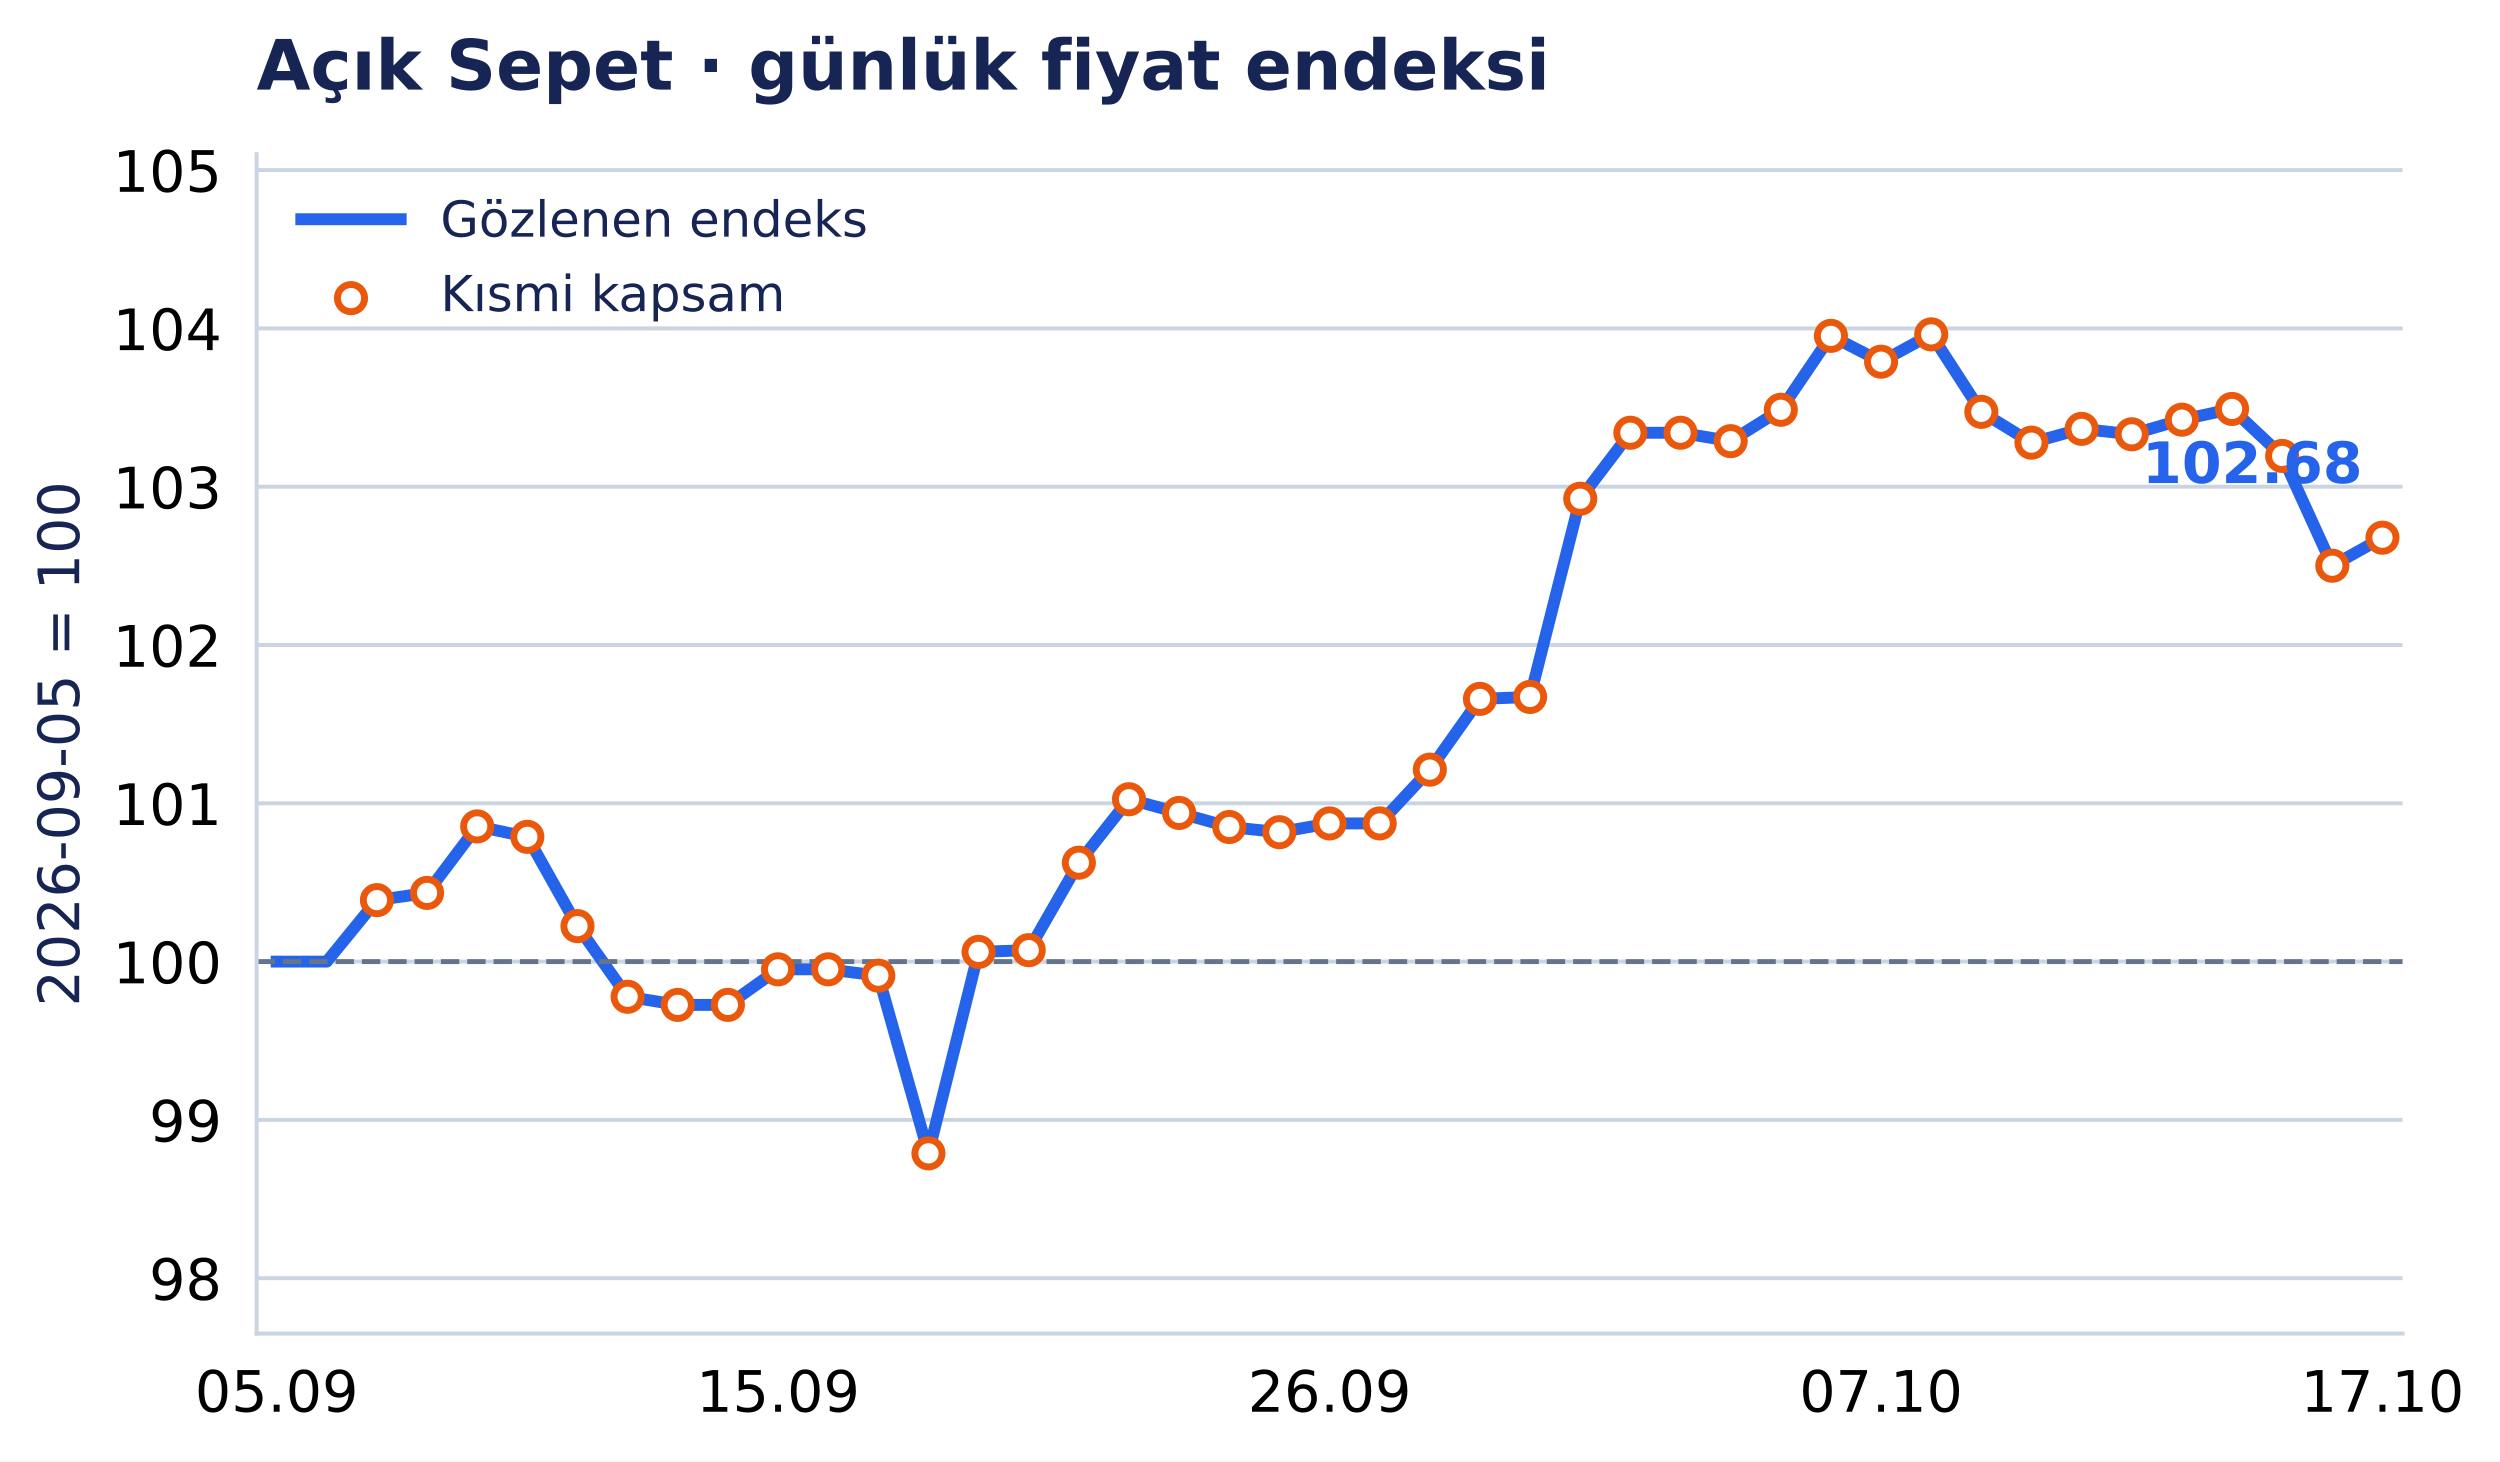
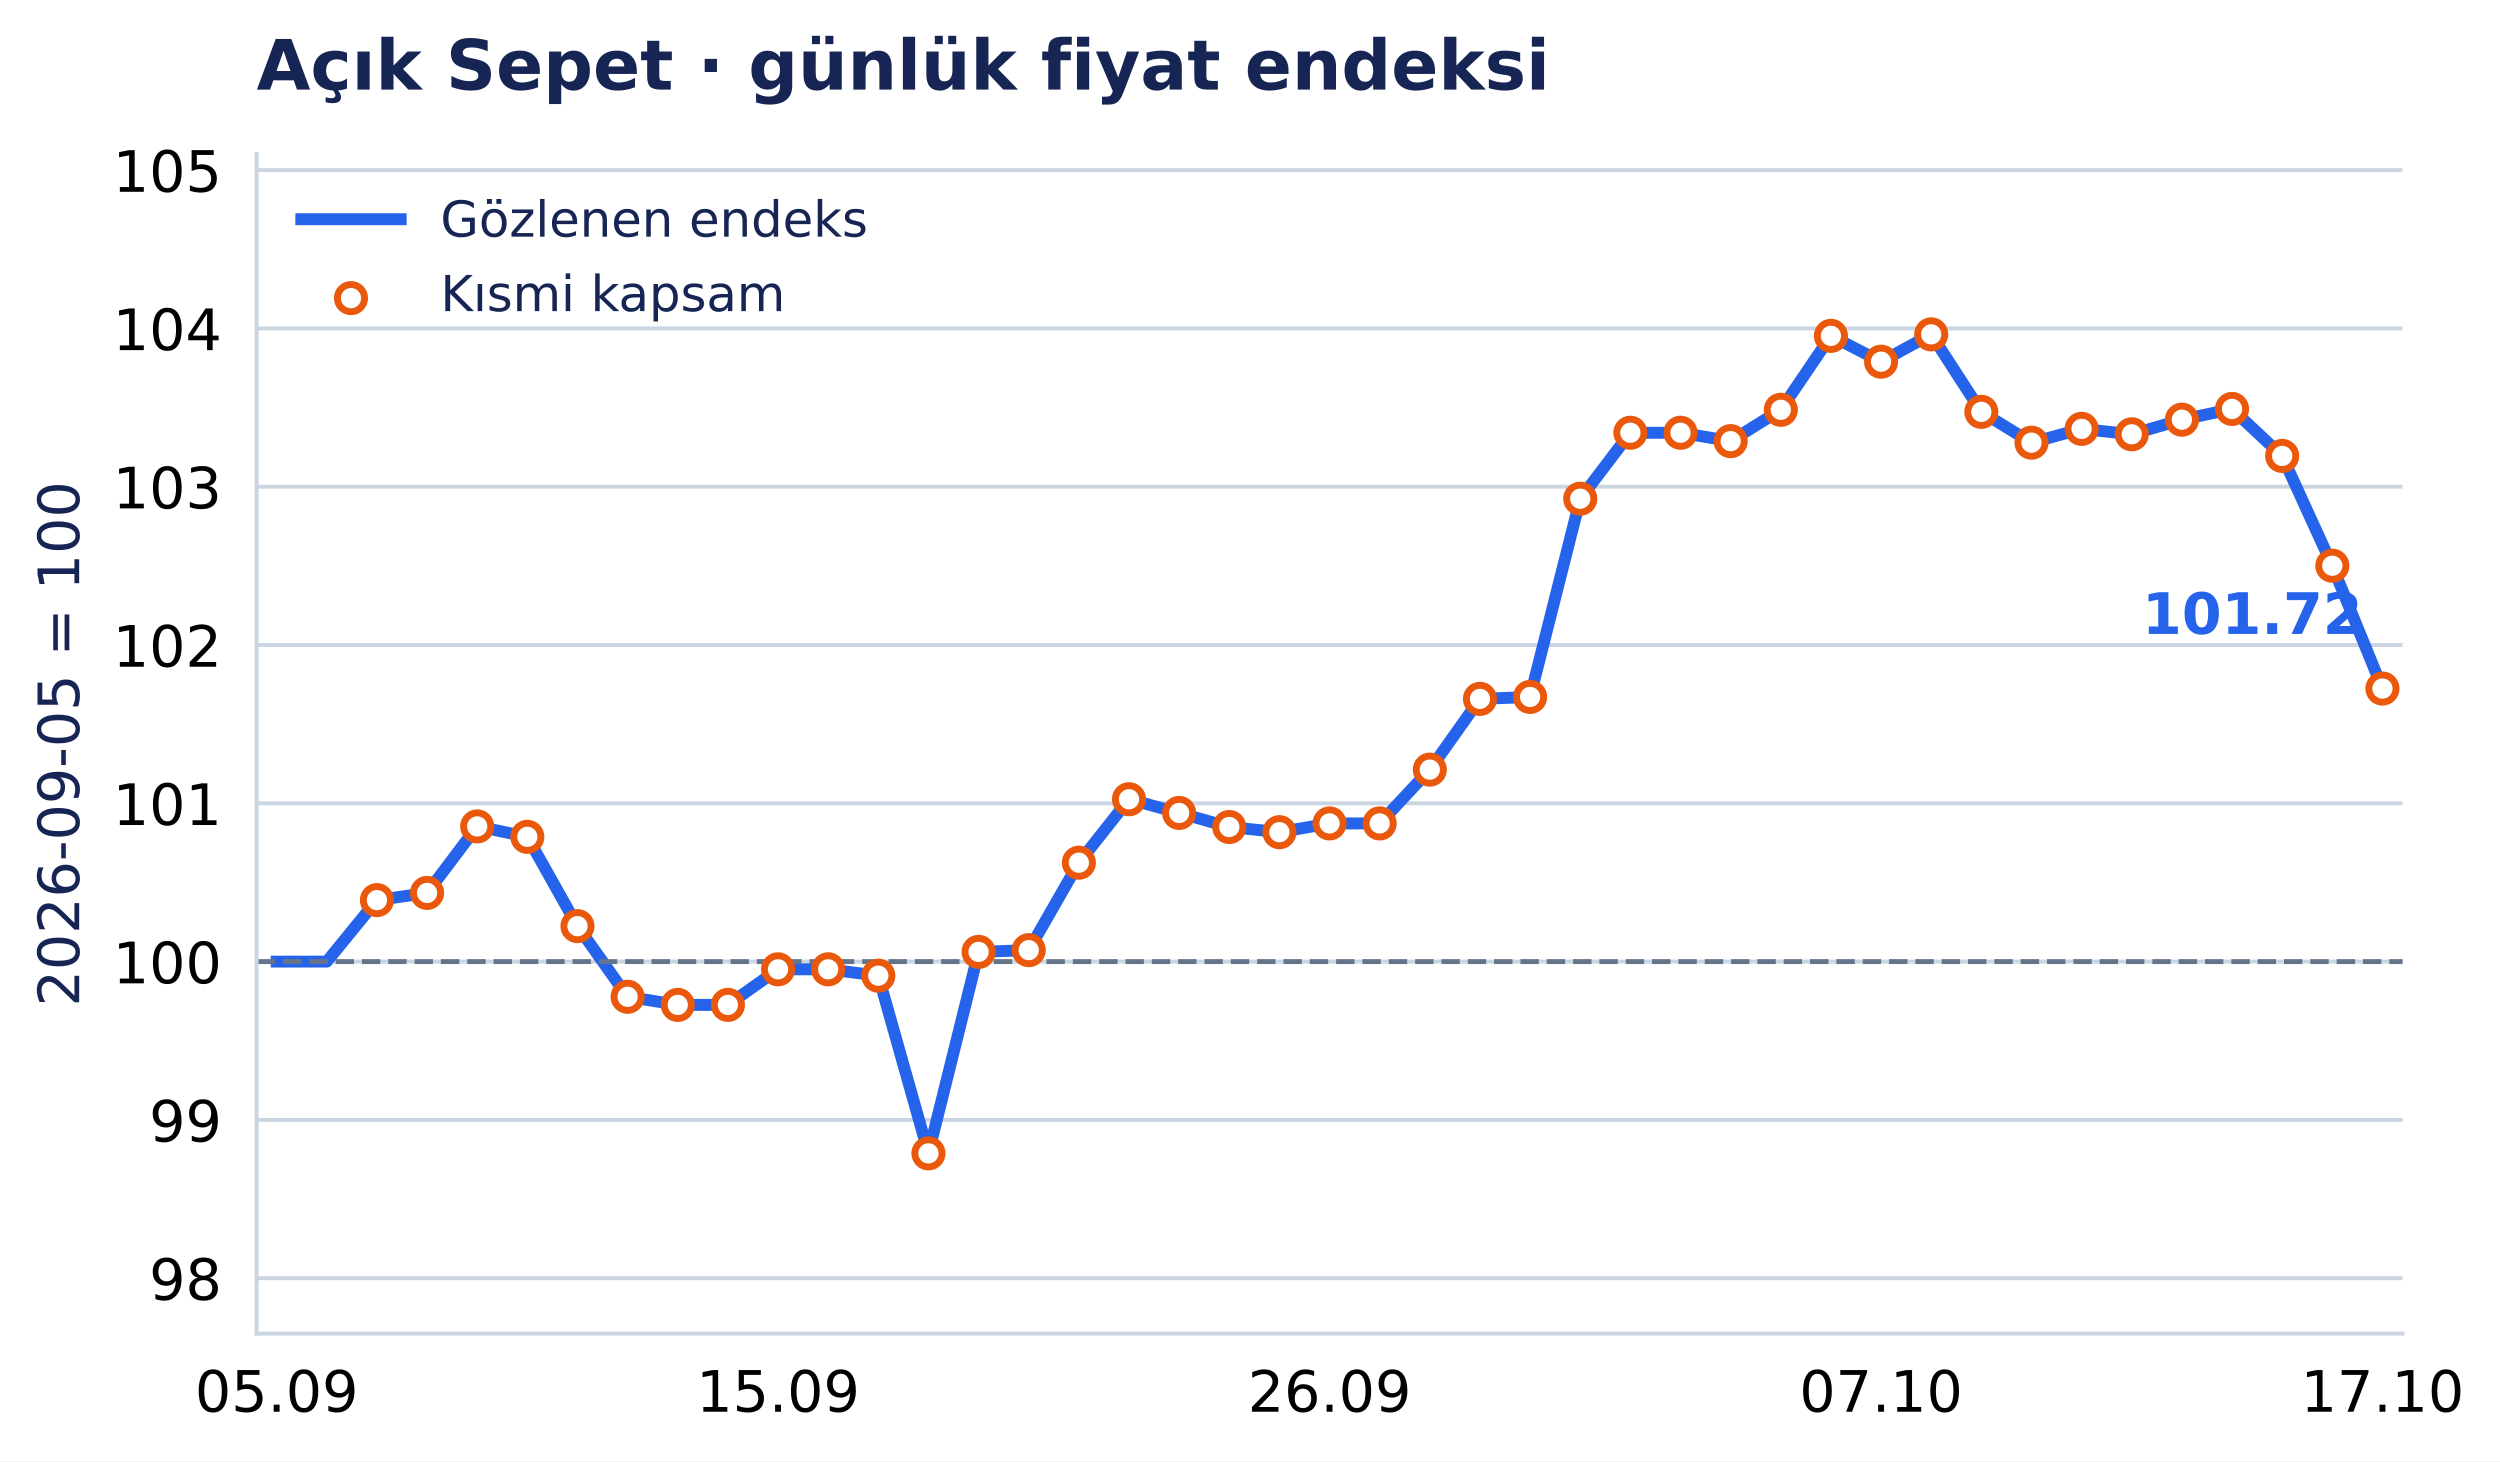
<svg xmlns="http://www.w3.org/2000/svg" xmlns:xlink="http://www.w3.org/1999/xlink" width="503.23pt" height="294.135pt" viewBox="0 0 503.23 294.135" version="1.1">
  <defs>
    <style type="text/css">*{stroke-linejoin: round; stroke-linecap: butt}</style>
  </defs>
  <g id="figure_1">
    <g id="patch_1">
      <path d="M 0 294.135 L 503.23 294.135 L 503.23 0 L 0 0 z " style="fill: #ffffff" />
    </g>
    <g id="axes_1">
      <g id="patch_2">
        <path d="M 51.651 268.435 L 483.605 268.435 L 483.605 31.035 L 51.651 31.035 z " style="fill: #ffffff" />
      </g>
      <g id="matplotlib.axis_1">
        <g id="xtick_1">
          <g id="line2d_1" />
          <g id="text_1">
            <text style="font-size: 11.5px; font-family: 'DejaVu Sans', 'Bitstream Vera Sans', 'Computer Modern Sans Serif', 'Lucida Grande', 'Verdana', 'Geneva', 'Lucid', 'Arial', 'Helvetica', 'Avant Garde', sans-serif; text-anchor: middle" x="55.688" y="284.172" transform="rotate(-0 55.68758 284.172)">05.09</text>
          </g>
        </g>
        <g id="xtick_2">
          <g id="line2d_2" />
          <g id="text_2">
            <text style="font-size: 11.5px; font-family: 'DejaVu Sans', 'Bitstream Vera Sans', 'Computer Modern Sans Serif', 'Lucida Grande', 'Verdana', 'Geneva', 'Lucid', 'Arial', 'Helvetica', 'Avant Garde', sans-serif; text-anchor: middle" x="156.612" y="284.172" transform="rotate(-0 156.6116 284.172)">15.09</text>
          </g>
        </g>
        <g id="xtick_3">
          <g id="line2d_3" />
          <g id="text_3">
            <text style="font-size: 11.5px; font-family: 'DejaVu Sans', 'Bitstream Vera Sans', 'Computer Modern Sans Serif', 'Lucida Grande', 'Verdana', 'Geneva', 'Lucid', 'Arial', 'Helvetica', 'Avant Garde', sans-serif; text-anchor: middle" x="267.628" y="284.172" transform="rotate(-0 267.628 284.172)">26.09</text>
          </g>
        </g>
        <g id="xtick_4">
          <g id="line2d_4" />
          <g id="text_4">
            <text style="font-size: 11.5px; font-family: 'DejaVu Sans', 'Bitstream Vera Sans', 'Computer Modern Sans Serif', 'Lucida Grande', 'Verdana', 'Geneva', 'Lucid', 'Arial', 'Helvetica', 'Avant Garde', sans-serif; text-anchor: middle" x="378.644" y="284.172" transform="rotate(-0 378.6444 284.172)">07.10</text>
          </g>
        </g>
        <g id="xtick_5">
          <g id="line2d_5" />
          <g id="text_5">
            <text style="font-size: 11.5px; font-family: 'DejaVu Sans', 'Bitstream Vera Sans', 'Computer Modern Sans Serif', 'Lucida Grande', 'Verdana', 'Geneva', 'Lucid', 'Arial', 'Helvetica', 'Avant Garde', sans-serif; text-anchor: middle" x="479.568" y="284.172" transform="rotate(-0 479.5684 284.172)">17.10</text>
          </g>
        </g>
      </g>
      <g id="matplotlib.axis_2">
        <g id="ytick_1">
          <g id="line2d_6">
            <path d="M 51.651 257.29 L 483.605 257.29 " clip-path="url(#pa696e1fe22)" style="fill: none; stroke: #cbd5e1; stroke-width: 0.8; stroke-linecap: square" />
          </g>
          <g id="line2d_7" />
          <g id="text_6">
            <text style="font-size: 11.5px; font-family: 'DejaVu Sans', 'Bitstream Vera Sans', 'Computer Modern Sans Serif', 'Lucida Grande', 'Verdana', 'Geneva', 'Lucid', 'Arial', 'Helvetica', 'Avant Garde', sans-serif; text-anchor: end" x="44.651" y="261.659" transform="rotate(-0 44.65062 261.6587)">98</text>
          </g>
        </g>
        <g id="ytick_2">
          <g id="line2d_8">
            <path d="M 51.651 225.426 L 483.605 225.426 " clip-path="url(#pa696e1fe22)" style="fill: none; stroke: #cbd5e1; stroke-width: 0.8; stroke-linecap: square" />
          </g>
          <g id="line2d_9" />
          <g id="text_7">
            <text style="font-size: 11.5px; font-family: 'DejaVu Sans', 'Bitstream Vera Sans', 'Computer Modern Sans Serif', 'Lucida Grande', 'Verdana', 'Geneva', 'Lucid', 'Arial', 'Helvetica', 'Avant Garde', sans-serif; text-anchor: end" x="44.651" y="229.795" transform="rotate(-0 44.65062 229.7947)">99</text>
          </g>
        </g>
        <g id="ytick_3">
          <g id="line2d_10">
            <path d="M 51.651 193.562 L 483.605 193.562 " clip-path="url(#pa696e1fe22)" style="fill: none; stroke: #cbd5e1; stroke-width: 0.8; stroke-linecap: square" />
          </g>
          <g id="line2d_11" />
          <g id="text_8">
            <text style="font-size: 11.5px; font-family: 'DejaVu Sans', 'Bitstream Vera Sans', 'Computer Modern Sans Serif', 'Lucida Grande', 'Verdana', 'Geneva', 'Lucid', 'Arial', 'Helvetica', 'Avant Garde', sans-serif; text-anchor: end" x="44.651" y="197.931" transform="rotate(-0 44.65062 197.9307)">100</text>
          </g>
        </g>
        <g id="ytick_4">
          <g id="line2d_12">
            <path d="M 51.651 161.698 L 483.605 161.698 " clip-path="url(#pa696e1fe22)" style="fill: none; stroke: #cbd5e1; stroke-width: 0.8; stroke-linecap: square" />
          </g>
          <g id="line2d_13" />
          <g id="text_9">
            <text style="font-size: 11.5px; font-family: 'DejaVu Sans', 'Bitstream Vera Sans', 'Computer Modern Sans Serif', 'Lucida Grande', 'Verdana', 'Geneva', 'Lucid', 'Arial', 'Helvetica', 'Avant Garde', sans-serif; text-anchor: end" x="44.651" y="166.067" transform="rotate(-0 44.65062 166.0667)">101</text>
          </g>
        </g>
        <g id="ytick_5">
          <g id="line2d_14">
            <path d="M 51.651 129.834 L 483.605 129.834 " clip-path="url(#pa696e1fe22)" style="fill: none; stroke: #cbd5e1; stroke-width: 0.8; stroke-linecap: square" />
          </g>
          <g id="line2d_15" />
          <g id="text_10">
            <text style="font-size: 11.5px; font-family: 'DejaVu Sans', 'Bitstream Vera Sans', 'Computer Modern Sans Serif', 'Lucida Grande', 'Verdana', 'Geneva', 'Lucid', 'Arial', 'Helvetica', 'Avant Garde', sans-serif; text-anchor: end" x="44.651" y="134.203" transform="rotate(-0 44.65062 134.2027)">102</text>
          </g>
        </g>
        <g id="ytick_6">
          <g id="line2d_16">
            <path d="M 51.651 97.97 L 483.605 97.97 " clip-path="url(#pa696e1fe22)" style="fill: none; stroke: #cbd5e1; stroke-width: 0.8; stroke-linecap: square" />
          </g>
          <g id="line2d_17" />
          <g id="text_11">
            <text style="font-size: 11.5px; font-family: 'DejaVu Sans', 'Bitstream Vera Sans', 'Computer Modern Sans Serif', 'Lucida Grande', 'Verdana', 'Geneva', 'Lucid', 'Arial', 'Helvetica', 'Avant Garde', sans-serif; text-anchor: end" x="44.651" y="102.339" transform="rotate(-0 44.65062 102.3387)">103</text>
          </g>
        </g>
        <g id="ytick_7">
          <g id="line2d_18">
            <path d="M 51.651 66.106 L 483.605 66.106 " clip-path="url(#pa696e1fe22)" style="fill: none; stroke: #cbd5e1; stroke-width: 0.8; stroke-linecap: square" />
          </g>
          <g id="line2d_19" />
          <g id="text_12">
            <text style="font-size: 11.5px; font-family: 'DejaVu Sans', 'Bitstream Vera Sans', 'Computer Modern Sans Serif', 'Lucida Grande', 'Verdana', 'Geneva', 'Lucid', 'Arial', 'Helvetica', 'Avant Garde', sans-serif; text-anchor: end" x="44.651" y="70.475" transform="rotate(-0 44.65062 70.4747)">104</text>
          </g>
        </g>
        <g id="ytick_8">
          <g id="line2d_20">
            <path d="M 51.651 34.242 L 483.605 34.242 " clip-path="url(#pa696e1fe22)" style="fill: none; stroke: #cbd5e1; stroke-width: 0.8; stroke-linecap: square" />
          </g>
          <g id="line2d_21" />
          <g id="text_13">
            <text style="font-size: 11.5px; font-family: 'DejaVu Sans', 'Bitstream Vera Sans', 'Computer Modern Sans Serif', 'Lucida Grande', 'Verdana', 'Geneva', 'Lucid', 'Arial', 'Helvetica', 'Avant Garde', sans-serif; text-anchor: end" x="44.651" y="38.611" transform="rotate(-0 44.65062 38.61071)">105</text>
          </g>
        </g>
        <g id="text_14">
          <text style="font-size: 11.5px; font-family: 'DejaVu Sans', 'Bitstream Vera Sans', 'Computer Modern Sans Serif', 'Lucida Grande', 'Verdana', 'Geneva', 'Lucid', 'Arial', 'Helvetica', 'Avant Garde', sans-serif; text-anchor: middle; fill: #172554" x="15.937" y="149.735" transform="rotate(-90 15.93731 149.7347)">2026-09-05 = 100</text>
        </g>
      </g>
      <g id="line2d_22">
-         <path d="M 55.688 193.562 L 65.78 193.562 L 75.872 181.186 L 85.965 179.736 L 96.057 166.35 L 106.15 168.45 L 116.242 186.424 L 126.334 200.645 L 136.427 202.277 L 146.519 202.277 L 156.612 195.117 L 166.704 195.117 L 176.796 196.398 L 186.889 232.165 L 196.981 191.606 L 207.074 191.258 L 217.166 173.653 L 227.258 160.879 L 237.351 163.639 L 247.443 166.471 L 257.536 167.513 L 267.628 165.748 L 277.72 165.748 L 287.813 154.921 L 297.905 140.681 L 307.998 140.289 L 318.09 100.385 L 328.182 87.108 L 338.275 87.108 L 348.367 88.8 L 358.46 82.487 L 368.552 67.607 L 378.644 72.807 L 388.737 67.304 L 398.829 82.902 L 408.922 89.105 L 419.014 86.327 L 429.106 87.42 L 439.199 84.476 L 449.291 82.318 L 459.384 91.776 L 469.476 113.877 L 479.568 108.233 " clip-path="url(#pa696e1fe22)" style="fill: none; stroke: #2563eb; stroke-width: 2.4; stroke-linecap: square" />
+         <path d="M 55.688 193.562 L 65.78 193.562 L 75.872 181.186 L 85.965 179.736 L 96.057 166.35 L 106.15 168.45 L 116.242 186.424 L 126.334 200.645 L 136.427 202.277 L 146.519 202.277 L 156.612 195.117 L 166.704 195.117 L 176.796 196.398 L 186.889 232.165 L 196.981 191.606 L 207.074 191.258 L 217.166 173.653 L 227.258 160.879 L 237.351 163.639 L 247.443 166.471 L 257.536 167.513 L 267.628 165.748 L 277.72 165.748 L 287.813 154.921 L 297.905 140.681 L 307.998 140.289 L 318.09 100.385 L 328.182 87.108 L 338.275 87.108 L 348.367 88.8 L 358.46 82.487 L 368.552 67.607 L 378.644 72.807 L 388.737 67.304 L 398.829 82.902 L 408.922 89.105 L 419.014 86.327 L 429.106 87.42 L 439.199 84.476 L 449.291 82.318 L 459.384 91.776 L 469.476 113.877 L 479.568 138.6 " clip-path="url(#pa696e1fe22)" style="fill: none; stroke: #2563eb; stroke-width: 2.4; stroke-linecap: square" />
      </g>
      <g id="line2d_23">
        <path d="M 51.651 193.562 L 483.605 193.562 " clip-path="url(#pa696e1fe22)" style="fill: none; stroke-dasharray: 3.7,1.6; stroke-dashoffset: 0; stroke: #64748b" />
      </g>
      <g id="patch_3">
        <path d="M 51.651 268.435 L 51.651 31.035 " style="fill: none; stroke: #cbd5e1; stroke-width: 0.8; stroke-linejoin: miter; stroke-linecap: square" />
      </g>
      <g id="patch_4">
        <path d="M 51.651 268.435 L 483.605 268.435 " style="fill: none; stroke: #cbd5e1; stroke-width: 0.8; stroke-linejoin: miter; stroke-linecap: square" />
      </g>
      <g id="PathCollection_1">
        <defs>
          <path id="m3957c04aab" d="M 0 2.739 C 0.726 2.739 1.423 2.45 1.936 1.936 C 2.45 1.423 2.739 0.726 2.739 0 C 2.739 -0.726 2.45 -1.423 1.936 -1.936 C 1.423 -2.45 0.726 -2.739 0 -2.739 C -0.726 -2.739 -1.423 -2.45 -1.936 -1.936 C -2.45 -1.423 -2.739 -0.726 -2.739 0 C -2.739 0.726 -2.45 1.423 -1.936 1.936 C -1.423 2.45 -0.726 2.739 0 2.739 z " style="stroke: #ea580c; stroke-width: 1.4" />
        </defs>
        <g clip-path="url(#pa696e1fe22)">
          <use xlink:href="#m3957c04aab" x="75.872" y="181.186" style="fill: #ffffff; stroke: #ea580c; stroke-width: 1.4" />
          <use xlink:href="#m3957c04aab" x="85.965" y="179.736" style="fill: #ffffff; stroke: #ea580c; stroke-width: 1.4" />
          <use xlink:href="#m3957c04aab" x="96.057" y="166.35" style="fill: #ffffff; stroke: #ea580c; stroke-width: 1.4" />
          <use xlink:href="#m3957c04aab" x="106.15" y="168.45" style="fill: #ffffff; stroke: #ea580c; stroke-width: 1.4" />
          <use xlink:href="#m3957c04aab" x="116.242" y="186.424" style="fill: #ffffff; stroke: #ea580c; stroke-width: 1.4" />
          <use xlink:href="#m3957c04aab" x="126.334" y="200.645" style="fill: #ffffff; stroke: #ea580c; stroke-width: 1.4" />
          <use xlink:href="#m3957c04aab" x="136.427" y="202.277" style="fill: #ffffff; stroke: #ea580c; stroke-width: 1.4" />
          <use xlink:href="#m3957c04aab" x="146.519" y="202.277" style="fill: #ffffff; stroke: #ea580c; stroke-width: 1.4" />
          <use xlink:href="#m3957c04aab" x="156.612" y="195.117" style="fill: #ffffff; stroke: #ea580c; stroke-width: 1.4" />
          <use xlink:href="#m3957c04aab" x="166.704" y="195.117" style="fill: #ffffff; stroke: #ea580c; stroke-width: 1.4" />
          <use xlink:href="#m3957c04aab" x="176.796" y="196.398" style="fill: #ffffff; stroke: #ea580c; stroke-width: 1.4" />
          <use xlink:href="#m3957c04aab" x="186.889" y="232.165" style="fill: #ffffff; stroke: #ea580c; stroke-width: 1.4" />
          <use xlink:href="#m3957c04aab" x="196.981" y="191.606" style="fill: #ffffff; stroke: #ea580c; stroke-width: 1.4" />
          <use xlink:href="#m3957c04aab" x="207.074" y="191.258" style="fill: #ffffff; stroke: #ea580c; stroke-width: 1.4" />
          <use xlink:href="#m3957c04aab" x="217.166" y="173.653" style="fill: #ffffff; stroke: #ea580c; stroke-width: 1.4" />
          <use xlink:href="#m3957c04aab" x="227.258" y="160.879" style="fill: #ffffff; stroke: #ea580c; stroke-width: 1.4" />
          <use xlink:href="#m3957c04aab" x="237.351" y="163.639" style="fill: #ffffff; stroke: #ea580c; stroke-width: 1.4" />
          <use xlink:href="#m3957c04aab" x="247.443" y="166.471" style="fill: #ffffff; stroke: #ea580c; stroke-width: 1.4" />
          <use xlink:href="#m3957c04aab" x="257.536" y="167.513" style="fill: #ffffff; stroke: #ea580c; stroke-width: 1.4" />
          <use xlink:href="#m3957c04aab" x="267.628" y="165.748" style="fill: #ffffff; stroke: #ea580c; stroke-width: 1.4" />
          <use xlink:href="#m3957c04aab" x="277.72" y="165.748" style="fill: #ffffff; stroke: #ea580c; stroke-width: 1.4" />
          <use xlink:href="#m3957c04aab" x="287.813" y="154.921" style="fill: #ffffff; stroke: #ea580c; stroke-width: 1.4" />
          <use xlink:href="#m3957c04aab" x="297.905" y="140.681" style="fill: #ffffff; stroke: #ea580c; stroke-width: 1.4" />
          <use xlink:href="#m3957c04aab" x="307.998" y="140.289" style="fill: #ffffff; stroke: #ea580c; stroke-width: 1.4" />
          <use xlink:href="#m3957c04aab" x="318.09" y="100.385" style="fill: #ffffff; stroke: #ea580c; stroke-width: 1.4" />
          <use xlink:href="#m3957c04aab" x="328.182" y="87.108" style="fill: #ffffff; stroke: #ea580c; stroke-width: 1.4" />
          <use xlink:href="#m3957c04aab" x="338.275" y="87.108" style="fill: #ffffff; stroke: #ea580c; stroke-width: 1.4" />
          <use xlink:href="#m3957c04aab" x="348.367" y="88.8" style="fill: #ffffff; stroke: #ea580c; stroke-width: 1.4" />
          <use xlink:href="#m3957c04aab" x="358.46" y="82.487" style="fill: #ffffff; stroke: #ea580c; stroke-width: 1.4" />
          <use xlink:href="#m3957c04aab" x="368.552" y="67.607" style="fill: #ffffff; stroke: #ea580c; stroke-width: 1.4" />
          <use xlink:href="#m3957c04aab" x="378.644" y="72.807" style="fill: #ffffff; stroke: #ea580c; stroke-width: 1.4" />
          <use xlink:href="#m3957c04aab" x="388.737" y="67.304" style="fill: #ffffff; stroke: #ea580c; stroke-width: 1.4" />
          <use xlink:href="#m3957c04aab" x="398.829" y="82.902" style="fill: #ffffff; stroke: #ea580c; stroke-width: 1.4" />
          <use xlink:href="#m3957c04aab" x="408.922" y="89.105" style="fill: #ffffff; stroke: #ea580c; stroke-width: 1.4" />
          <use xlink:href="#m3957c04aab" x="419.014" y="86.327" style="fill: #ffffff; stroke: #ea580c; stroke-width: 1.4" />
          <use xlink:href="#m3957c04aab" x="429.106" y="87.42" style="fill: #ffffff; stroke: #ea580c; stroke-width: 1.4" />
          <use xlink:href="#m3957c04aab" x="439.199" y="84.476" style="fill: #ffffff; stroke: #ea580c; stroke-width: 1.4" />
          <use xlink:href="#m3957c04aab" x="449.291" y="82.318" style="fill: #ffffff; stroke: #ea580c; stroke-width: 1.4" />
          <use xlink:href="#m3957c04aab" x="459.384" y="91.776" style="fill: #ffffff; stroke: #ea580c; stroke-width: 1.4" />
          <use xlink:href="#m3957c04aab" x="469.476" y="113.877" style="fill: #ffffff; stroke: #ea580c; stroke-width: 1.4" />
-           <use xlink:href="#m3957c04aab" x="479.568" y="108.233" style="fill: #ffffff; stroke: #ea580c; stroke-width: 1.4" />
+           <use xlink:href="#m3957c04aab" x="479.568" y="138.6" style="fill: #ffffff; stroke: #ea580c; stroke-width: 1.4" />
        </g>
      </g>
      <g id="text_15">
-         <text style="font-weight: 700; font-size: 11.5px; font-family: 'DejaVu Sans', 'Bitstream Vera Sans', 'Computer Modern Sans Serif', 'Lucida Grande', 'Verdana', 'Geneva', 'Lucid', 'Arial', 'Helvetica', 'Avant Garde', sans-serif; text-anchor: end; fill: #2563eb" x="475.568" y="97.233" transform="rotate(-0 475.5684 97.23343)">102.68</text>
+         <text style="font-weight: 700; font-size: 11.5px; font-family: 'DejaVu Sans', 'Bitstream Vera Sans', 'Computer Modern Sans Serif', 'Lucida Grande', 'Verdana', 'Geneva', 'Lucid', 'Arial', 'Helvetica', 'Avant Garde', sans-serif; text-anchor: end; fill: #2563eb" x="475.568" y="127.6" transform="rotate(-0 475.5684 127.5998)">101.72</text>
      </g>
      <g id="text_16">
        <text style="font-weight: 700; font-size: 14px; font-family: 'DejaVu Sans', 'Bitstream Vera Sans', 'Computer Modern Sans Serif', 'Lucida Grande', 'Verdana', 'Geneva', 'Lucid', 'Arial', 'Helvetica', 'Avant Garde', sans-serif; text-anchor: start; fill: #172554" x="51.651" y="18.035" transform="rotate(-0 51.65062 18.03469)">Açık Sepet · günlük fiyat endeksi</text>
      </g>
      <g id="legend_1">
        <g id="line2d_24">
          <path d="M 60.651 44.133 L 70.651 44.133 L 80.651 44.133 " style="fill: none; stroke: #2563eb; stroke-width: 2.4; stroke-linecap: square" />
        </g>
        <g id="text_17">
          <text style="font-size: 10px; font-family: 'DejaVu Sans', 'Bitstream Vera Sans', 'Computer Modern Sans Serif', 'Lucida Grande', 'Verdana', 'Geneva', 'Lucid', 'Arial', 'Helvetica', 'Avant Garde', sans-serif; text-anchor: start; fill: #172554" x="88.651" y="47.633" transform="rotate(-0 88.65063 47.63312)">Gözlenen endeks</text>
        </g>
        <g id="PathCollection_2">
          <g>
            <use xlink:href="#m3957c04aab" x="70.651" y="60.009" style="fill: #ffffff; stroke: #ea580c; stroke-width: 1.4" />
          </g>
        </g>
        <g id="text_18">
          <text style="font-size: 10px; font-family: 'DejaVu Sans', 'Bitstream Vera Sans', 'Computer Modern Sans Serif', 'Lucida Grande', 'Verdana', 'Geneva', 'Lucid', 'Arial', 'Helvetica', 'Avant Garde', sans-serif; text-anchor: start; fill: #172554" x="88.651" y="62.634" transform="rotate(-0 88.65063 62.63391)">Kısmi kapsam</text>
        </g>
      </g>
    </g>
  </g>
  <defs>
    <clipPath id="pa696e1fe22">
      <rect x="51.651" y="31.035" width="431.955" height="237.4" />
    </clipPath>
  </defs>
</svg>
